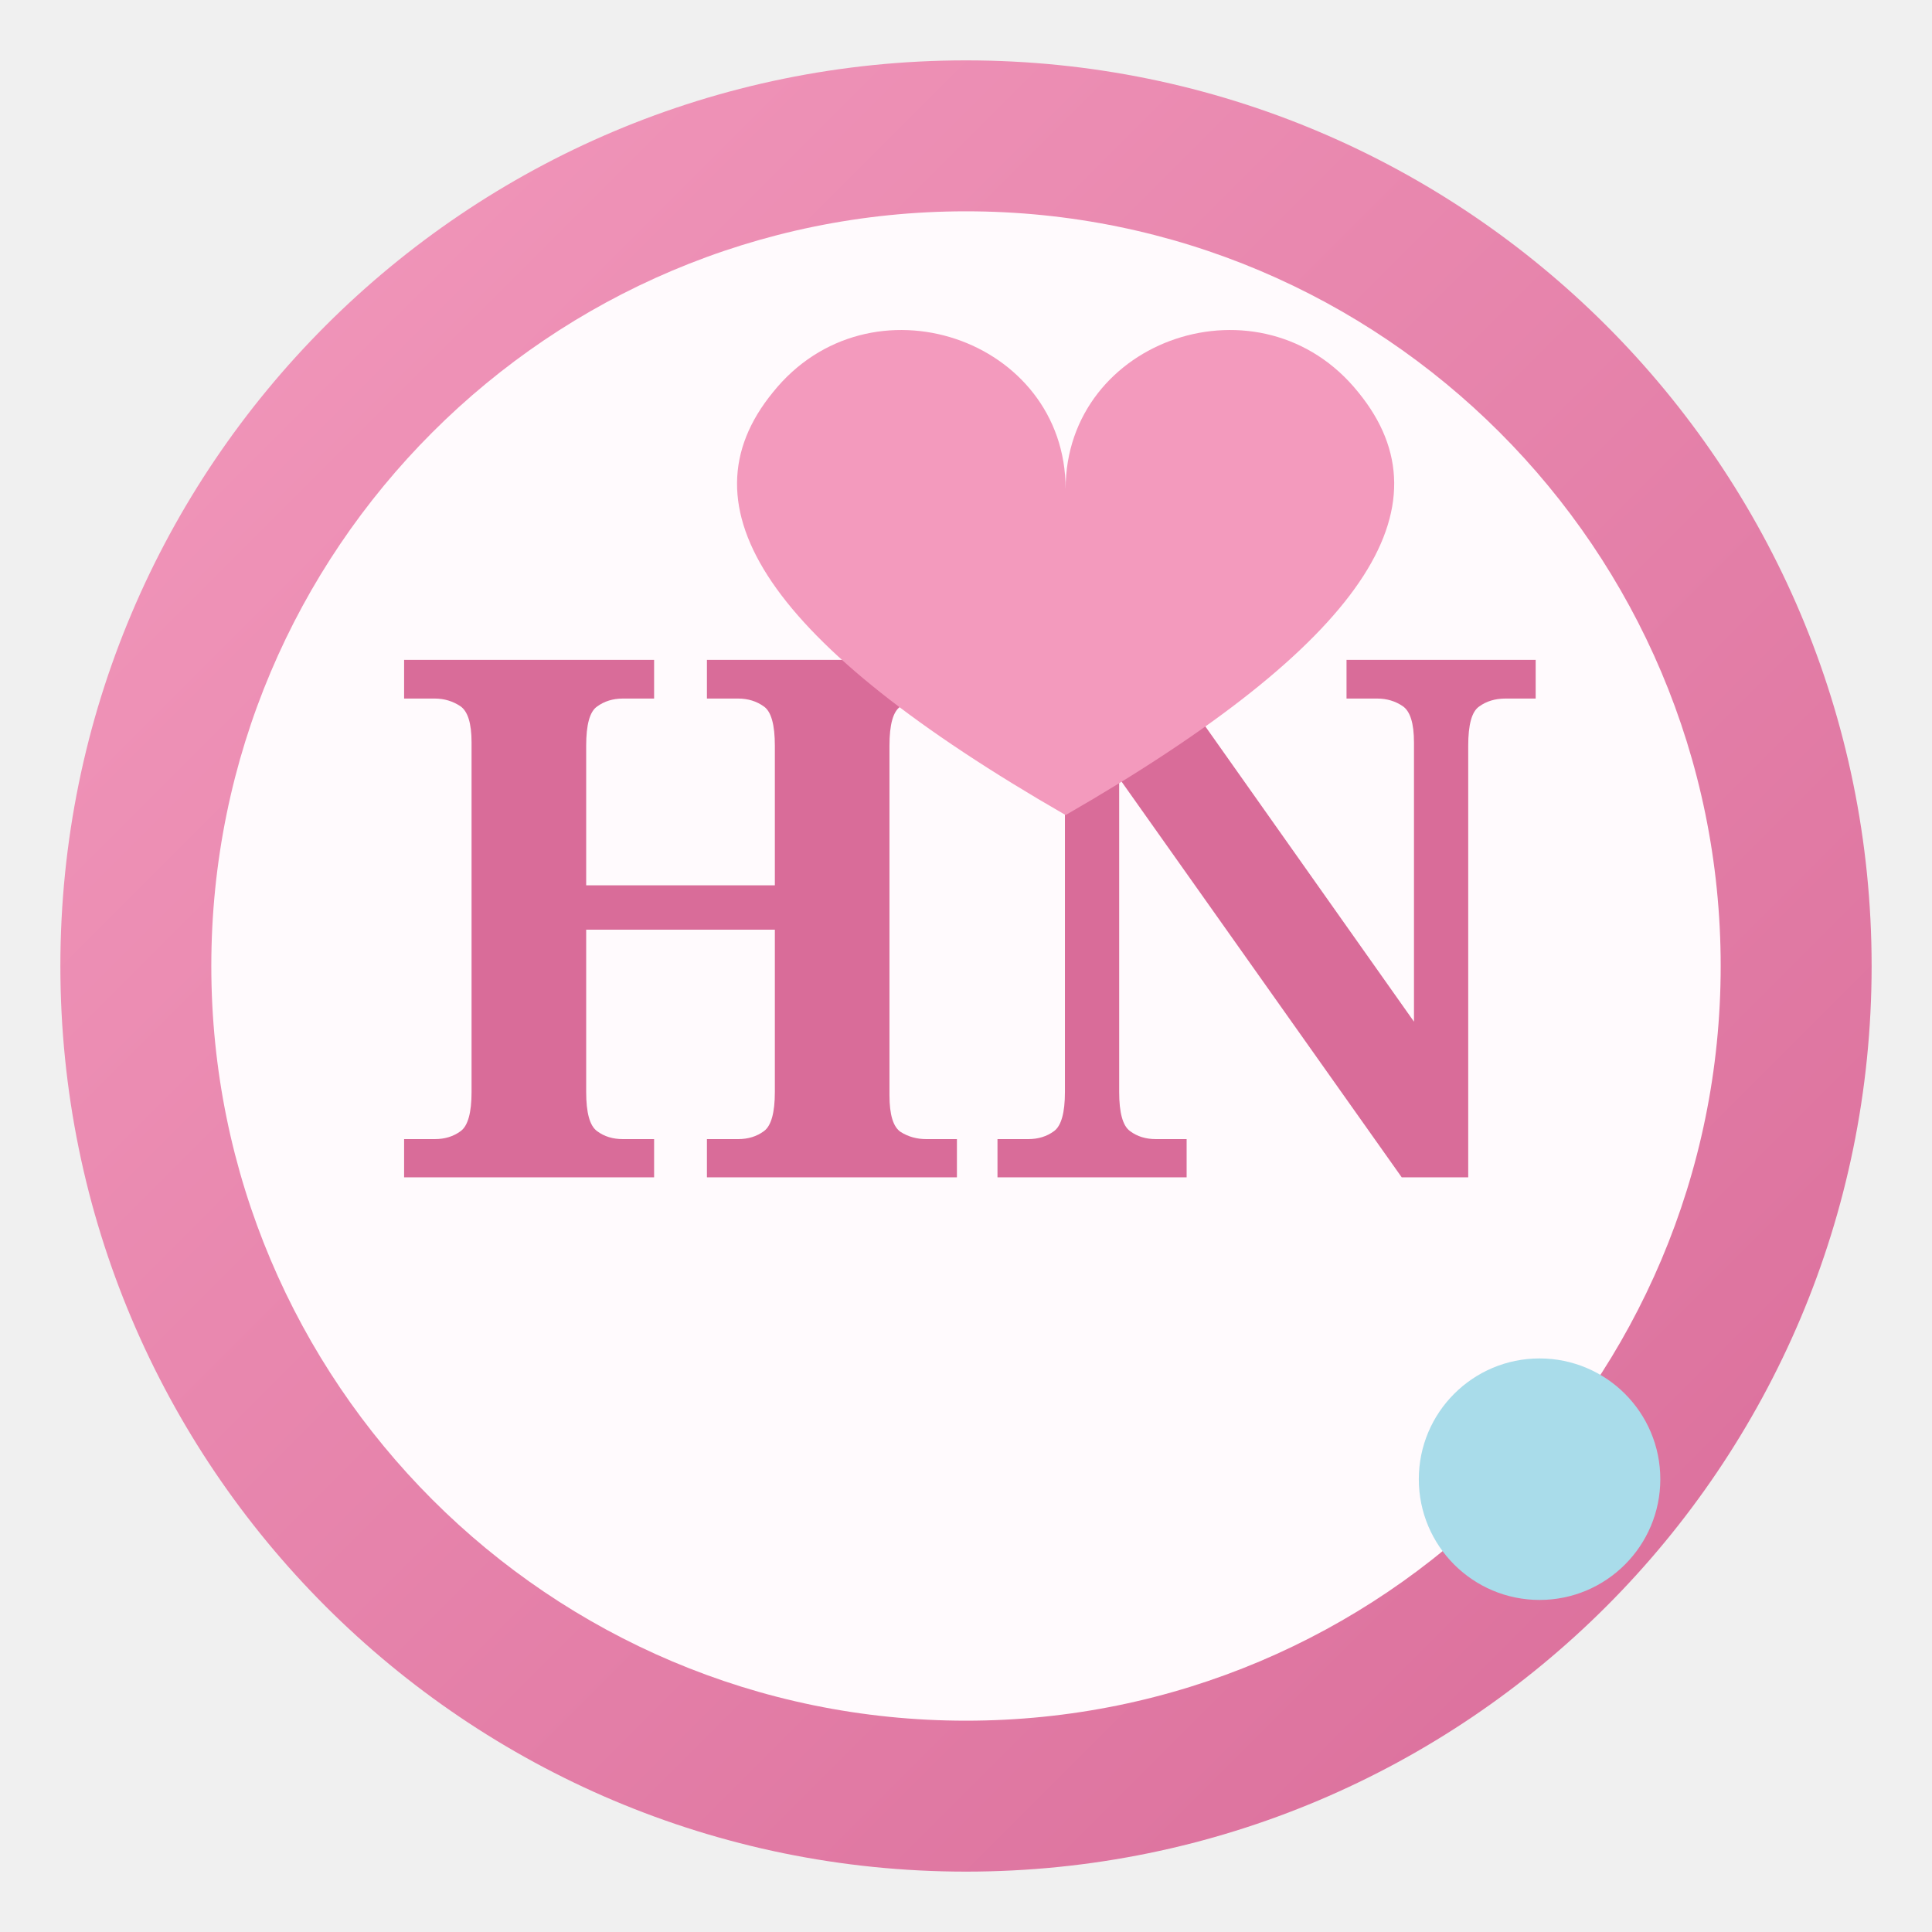
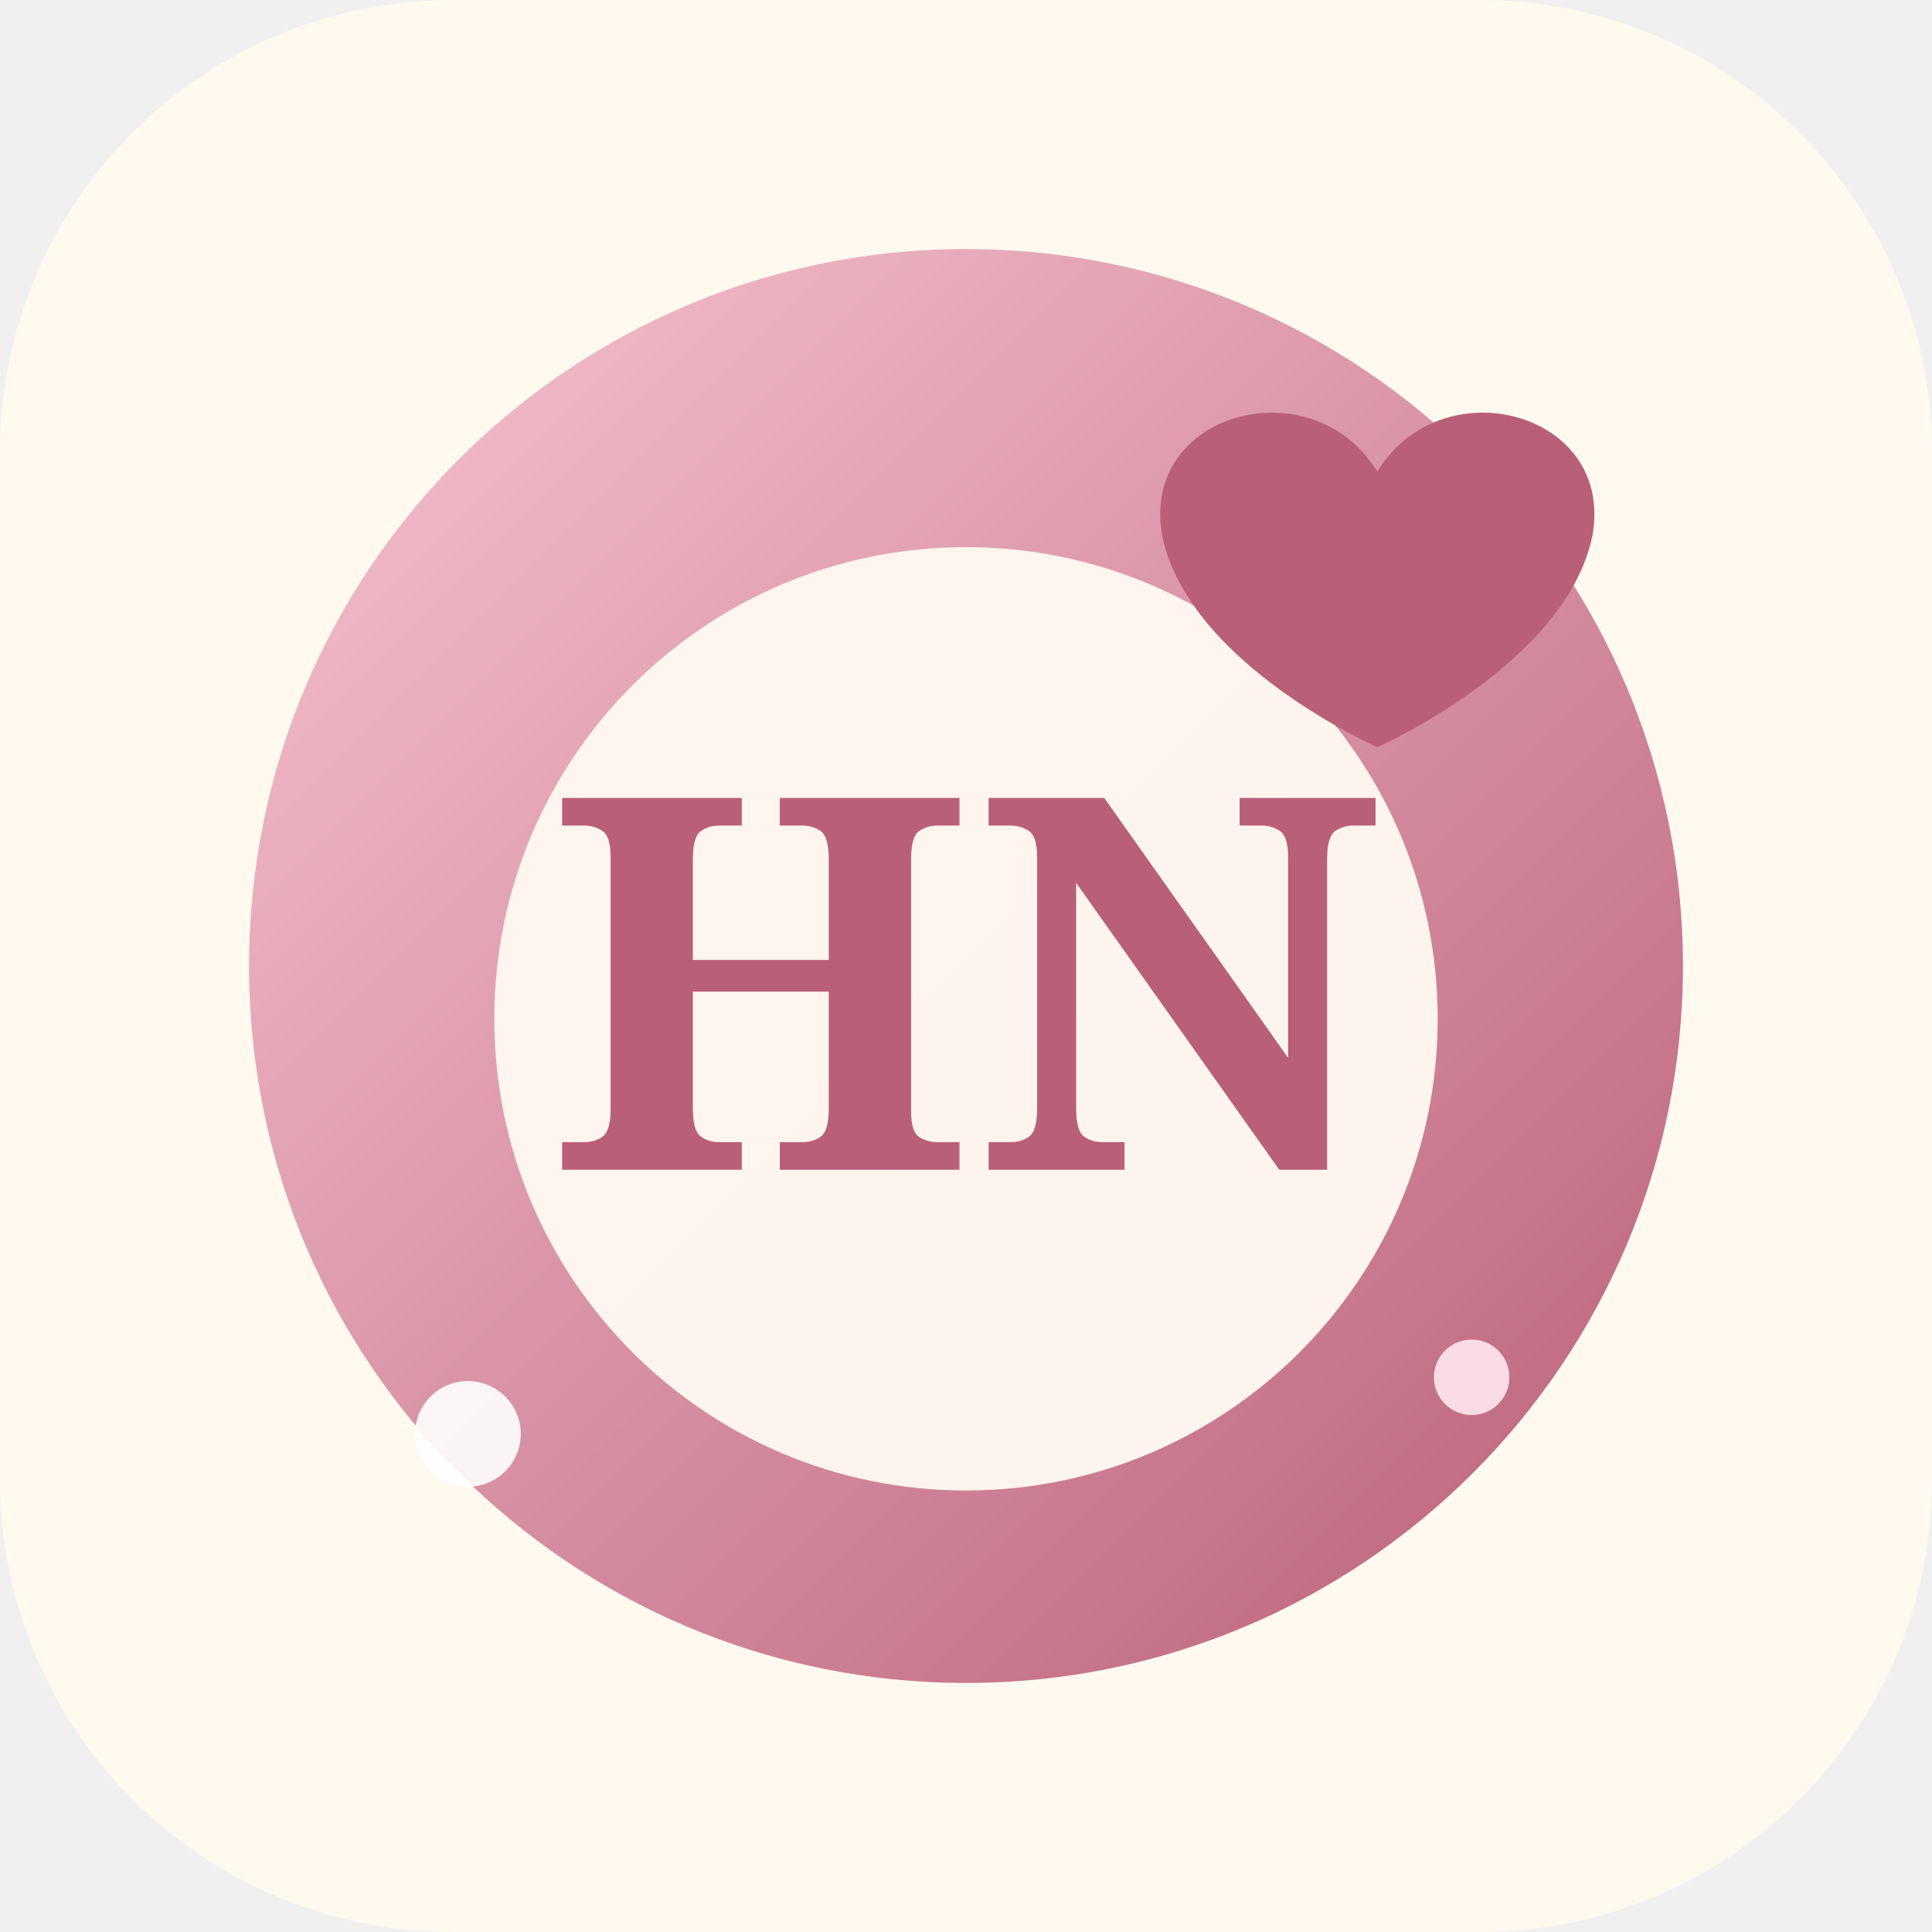
- <svg xmlns="http://www.w3.org/2000/svg" viewBox="0 0 64 64">
+ <svg xmlns="http://www.w3.org/2000/svg" viewBox="0 0 512 512">
  <defs>
-     <linearGradient id="bg" x1="0" y1="0" x2="1" y2="1">
-       <stop offset="0" stop-color="#f39abd" />
-       <stop offset="1" stop-color="#d96c99" />
+     <linearGradient id="g" x1="0" y1="0" x2="1" y2="1">
+       <stop stop-color="#f7c5d2" />
+       <stop offset="1" stop-color="#b95f78" />
    </linearGradient>
  </defs>
-   <circle cx="32" cy="32" r="30" fill="url(#bg)" />
-   <circle cx="32" cy="32" r="25" fill="#fffafd" />
-   <text x="32" y="39" text-anchor="middle" font-family="Georgia,serif" font-size="24" font-weight="700" fill="#d96c99">HN</text>
-   <path d="M45 13c-3.2-4-9.7-1.8-9.7 3.2 0-5-6.5-7.2-9.7-3.2-3.1 3.8-.2 8.3 9.7 14 9.9-5.7 12.8-10.2 9.7-14z" fill="#f39abd" />
-   <circle cx="51" cy="49" r="4" fill="#a9dcea" />
+   <rect width="512" height="512" rx="120" fill="#fff9f0" />
+   <circle cx="256" cy="256" r="190" fill="url(#g)" />
+   <circle cx="256" cy="270" r="125" fill="#fff9f0" opacity=".96" />
+   <text x="256" y="310" text-anchor="middle" font-family="Georgia,serif" font-size="138" font-weight="700" fill="#b95f78">HN</text>
+   <path d="M365 125c-17-28-63-16-57 17 7 34 57 56 57 56s50-22 57-56c6-33-40-45-57-17z" fill="#b95f78" />
+   <circle cx="124" cy="380" r="14" fill="#fff" opacity=".9" />
+   <circle cx="390" cy="365" r="10" fill="#f9dce4" />
</svg>
